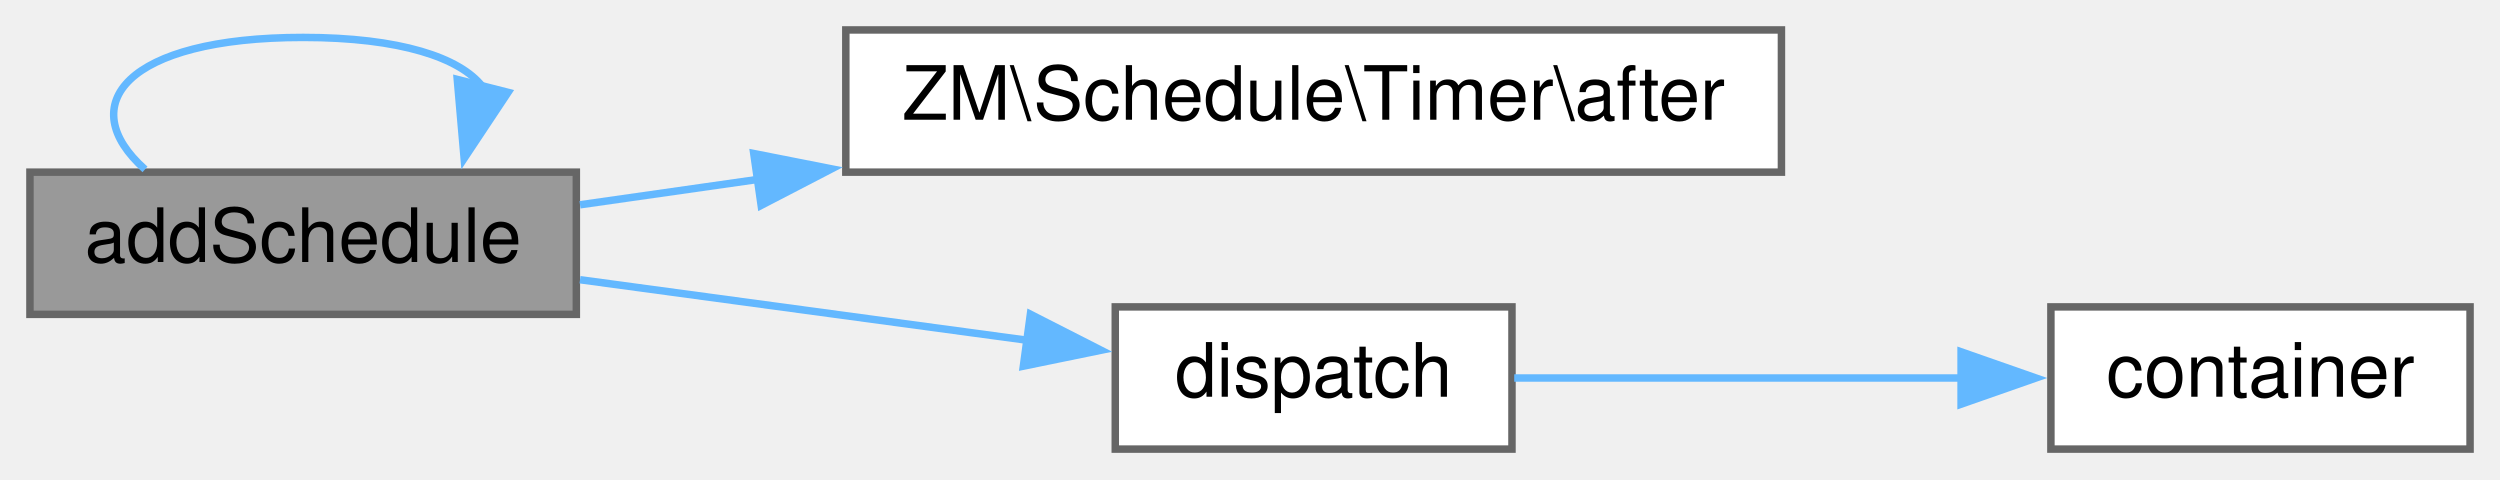
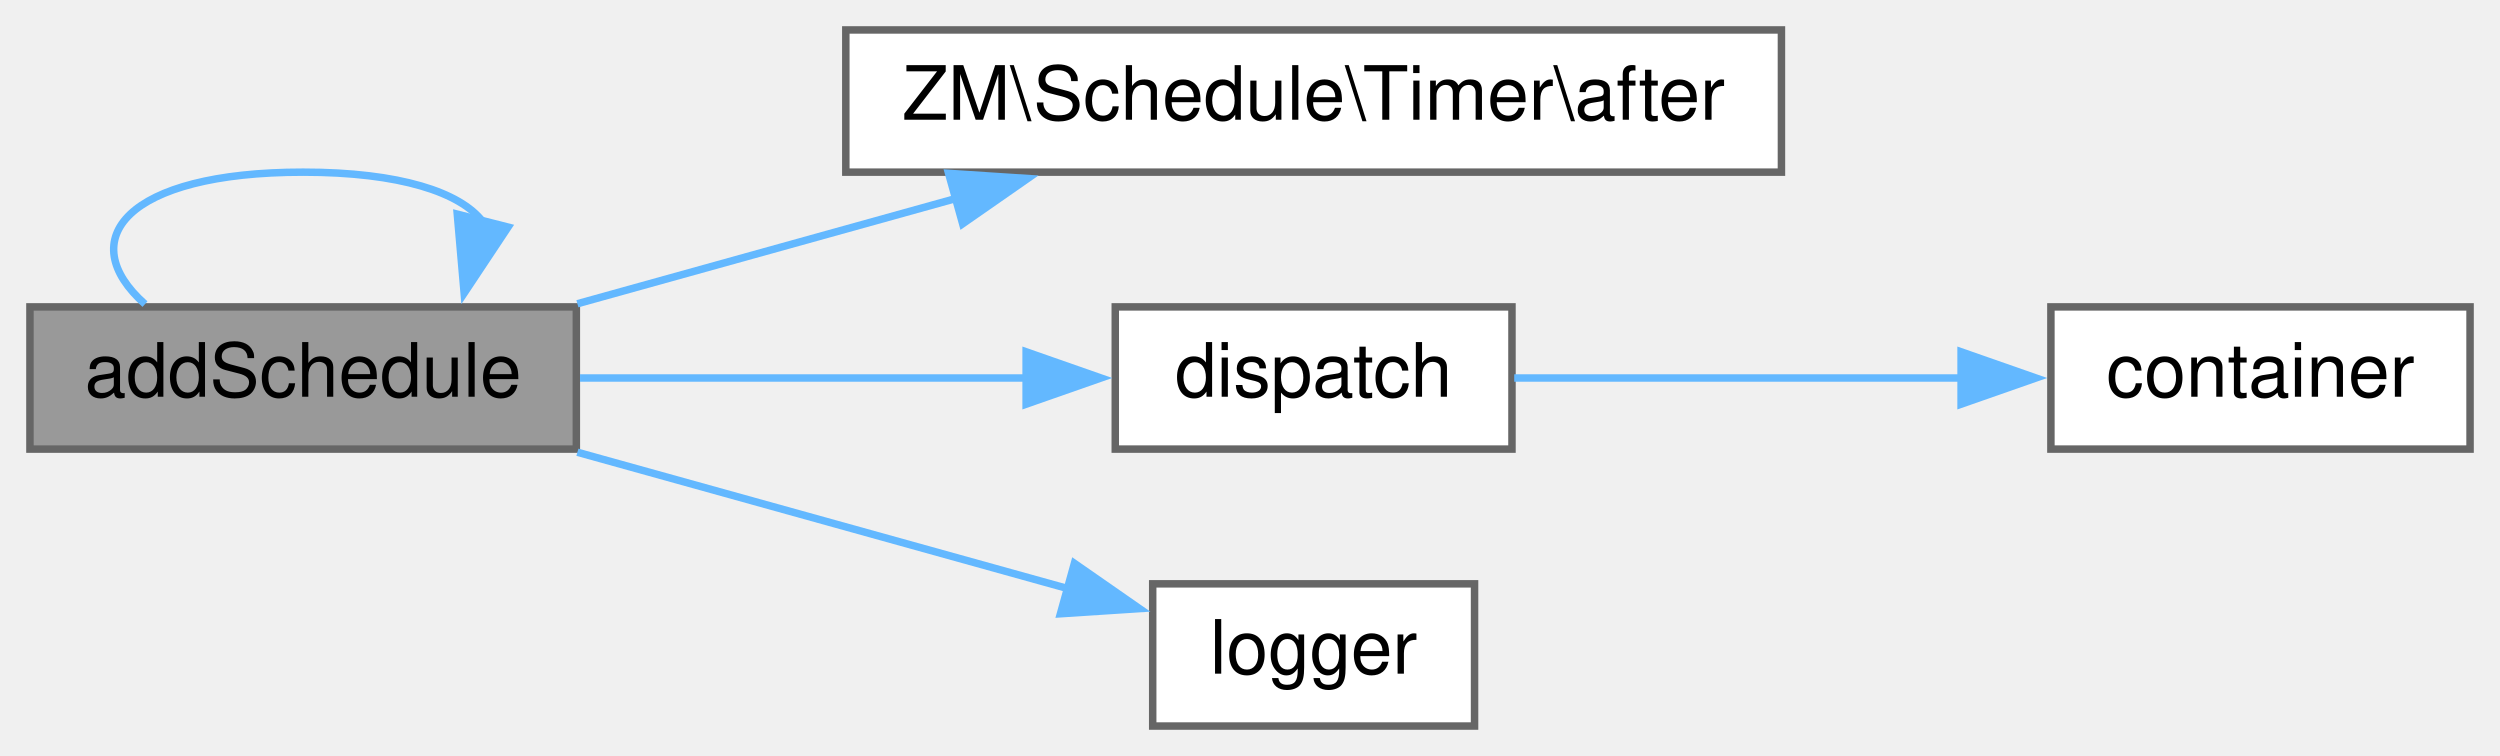
- <svg xmlns="http://www.w3.org/2000/svg" xmlns:xlink="http://www.w3.org/1999/xlink" width="334pt" height="64pt" viewBox="0.00 0.00 334.00 64.00">
-   <g id="graph0" class="graph" transform="scale(1 1) rotate(0) translate(4 60)">
+ <svg xmlns="http://www.w3.org/2000/svg" xmlns:xlink="http://www.w3.org/1999/xlink" width="334pt" height="101pt" viewBox="0.00 0.00 334.00 101.00">
+   <g id="graph0" class="graph" transform="scale(1 1) rotate(0) translate(4 97)">
    <g id="node1" class="node">
      <g id="a_node1">
        <a xlink:title=" ">
-           <polygon fill="#999999" stroke="#666666" points="73,-37 0,-37 0,-18 73,-18 73,-37" />
-           <text text-anchor="middle" x="36.5" y="-25" font-family="Helvetica,sans-Serif" font-size="10.00">addSchedule</text>
+           <polygon fill="#999999" stroke="#666666" points="73,-56 0,-56 0,-37 73,-37 73,-56" />
+           <text text-anchor="middle" x="36.5" y="-44" font-family="Helvetica,sans-Serif" font-size="10.00">addSchedule</text>
        </a>
      </g>
    </g>
    <g id="edge1" class="edge">
-       <path fill="none" stroke="#63b8ff" d="M15.37,-37.37C5.72,-45.94 12.77,-55 36.5,-55 49.48,-55 57.47,-52.29 60.46,-48.43" />
-       <polygon fill="#63b8ff" stroke="#63b8ff" points="63.88,-47.66 58.01,-38.83 57.09,-49.39 63.88,-47.66" />
+       <path fill="none" stroke="#63b8ff" d="M15.37,-56.37C5.72,-64.94 12.77,-74 36.5,-74 49.48,-74 57.47,-71.29 60.46,-67.43" />
+       <polygon fill="#63b8ff" stroke="#63b8ff" points="63.88,-66.66 58.01,-57.83 57.09,-68.39 63.88,-66.66" />
    </g>
    <g id="node2" class="node">
      <g id="a_node2">
        <a xlink:href="class_z_m_1_1_schedule_1_1_timer.html#ae7e01588000e92ba609ea5e0cb00faf5" target="_top" xlink:title=" ">
-           <polygon fill="white" stroke="#666666" points="234,-56 109,-56 109,-37 234,-37 234,-56" />
-           <text text-anchor="middle" x="171.5" y="-44" font-family="Helvetica,sans-Serif" font-size="10.00">ZM\Schedule\Timer\after</text>
+           <polygon fill="white" stroke="#666666" points="234,-93 109,-93 109,-74 234,-74 234,-93" />
+           <text text-anchor="middle" x="171.5" y="-81" font-family="Helvetica,sans-Serif" font-size="10.00">ZM\Schedule\Timer\after</text>
        </a>
      </g>
    </g>
    <g id="edge2" class="edge">
-       <path fill="none" stroke="#63b8ff" d="M73.49,-32.64C80.95,-33.71 89.06,-34.87 97.31,-36.04" />
-       <polygon fill="#63b8ff" stroke="#63b8ff" points="96.7,-39.49 107.1,-37.44 97.69,-32.56 96.7,-39.49" />
+       <path fill="none" stroke="#63b8ff" d="M73.14,-56.42C88.8,-60.77 107.38,-65.94 124.1,-70.59" />
+       <polygon fill="#63b8ff" stroke="#63b8ff" points="122.73,-73.84 133.3,-73.15 124.61,-67.1 122.73,-73.84" />
    </g>
    <g id="node3" class="node">
      <g id="a_node3">
        <a xlink:href="class_z_m_1_1_schedule_1_1_schedule.html#ae170c33194dbdbf84d2adf3fbb5d390c" target="_top" xlink:title=" ">
-           <polygon fill="white" stroke="#666666" points="198,-19 145,-19 145,0 198,0 198,-19" />
-           <text text-anchor="middle" x="171.5" y="-7" font-family="Helvetica,sans-Serif" font-size="10.00">dispatch</text>
+           <polygon fill="white" stroke="#666666" points="198,-56 145,-56 145,-37 198,-37 198,-56" />
+           <text text-anchor="middle" x="171.5" y="-44" font-family="Helvetica,sans-Serif" font-size="10.00">dispatch</text>
        </a>
      </g>
    </g>
    <g id="edge3" class="edge">
-       <path fill="none" stroke="#63b8ff" d="M73.49,-22.63C92.01,-20.12 114.55,-17.07 133.24,-14.54" />
-       <polygon fill="#63b8ff" stroke="#63b8ff" points="133.66,-18.02 143.1,-13.21 132.72,-11.08 133.66,-18.02" />
+       <path fill="none" stroke="#63b8ff" d="M73.49,-46.5C92.01,-46.5 114.55,-46.5 133.24,-46.5" />
+       <polygon fill="#63b8ff" stroke="#63b8ff" points="133.09,-50 143.09,-46.5 133.09,-43 133.09,-50" />
+     </g>
+     <g id="node5" class="node">
+       <g id="a_node5">
+         <a xlink:href="global__functions_8php.html#a97e3b3adabf67bc7d3650ed14214ddaa" target="_top" xlink:title=" ">
+           <polygon fill="white" stroke="#666666" points="193,-19 150,-19 150,0 193,0 193,-19" />
+           <text text-anchor="middle" x="171.5" y="-7" font-family="Helvetica,sans-Serif" font-size="10.00">logger</text>
+         </a>
+       </g>
+     </g>
+     <g id="edge5" class="edge">
+       <path fill="none" stroke="#63b8ff" d="M73.14,-36.58C93.6,-30.89 119.05,-23.81 138.81,-18.32" />
+       <polygon fill="#63b8ff" stroke="#63b8ff" points="139.54,-21.74 148.24,-15.69 137.67,-15 139.54,-21.74" />
    </g>
    <g id="node4" class="node">
      <g id="a_node4">
        <a xlink:href="global__functions_8php.html#aeacc0140de439ebab9a5466c45d38191" target="_top" xlink:title=" ">
-           <polygon fill="white" stroke="#666666" points="326,-19 270,-19 270,0 326,0 326,-19" />
-           <text text-anchor="middle" x="298" y="-7" font-family="Helvetica,sans-Serif" font-size="10.00">container</text>
+           <polygon fill="white" stroke="#666666" points="326,-56 270,-56 270,-37 326,-37 326,-56" />
+           <text text-anchor="middle" x="298" y="-44" font-family="Helvetica,sans-Serif" font-size="10.00">container</text>
        </a>
      </g>
    </g>
    <g id="edge4" class="edge">
-       <path fill="none" stroke="#63b8ff" d="M198.3,-9.5C215.6,-9.5 238.71,-9.5 258.21,-9.5" />
-       <polygon fill="#63b8ff" stroke="#63b8ff" points="258,-13 268,-9.5 258,-6 258,-13" />
+       <path fill="none" stroke="#63b8ff" d="M198.3,-46.5C215.6,-46.5 238.71,-46.5 258.21,-46.5" />
+       <polygon fill="#63b8ff" stroke="#63b8ff" points="258,-50 268,-46.5 258,-43 258,-50" />
    </g>
  </g>
</svg>
